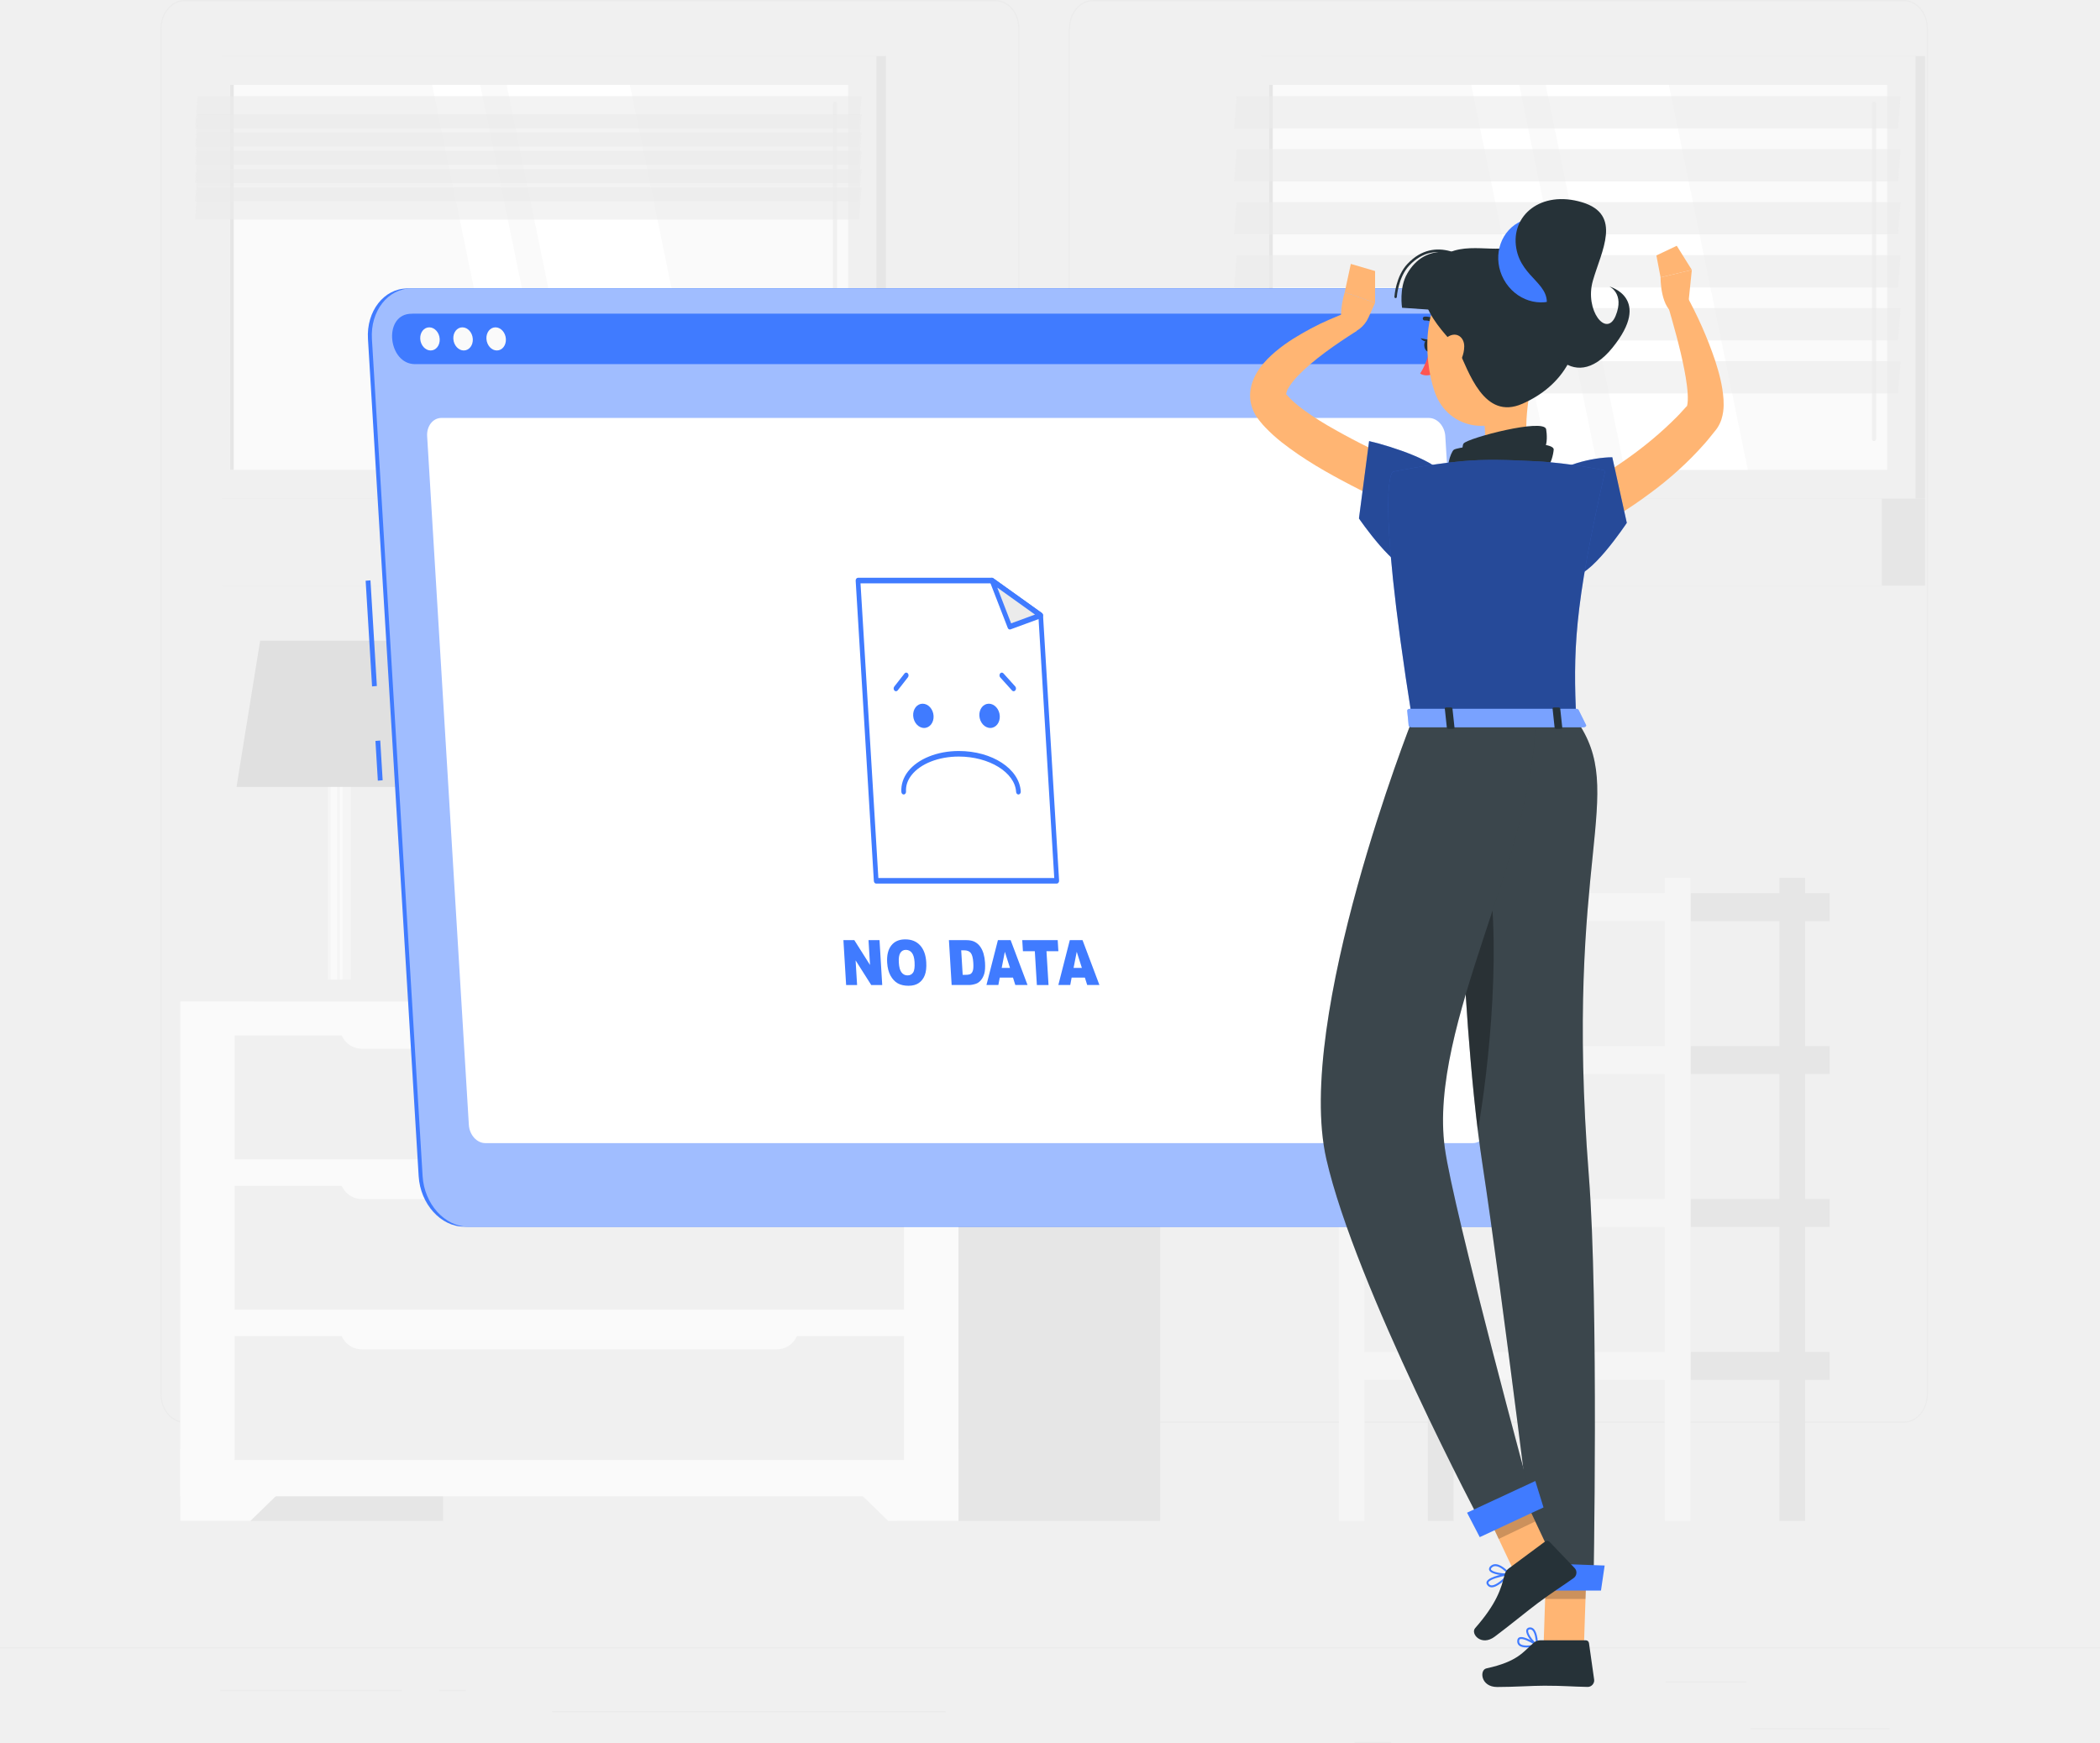
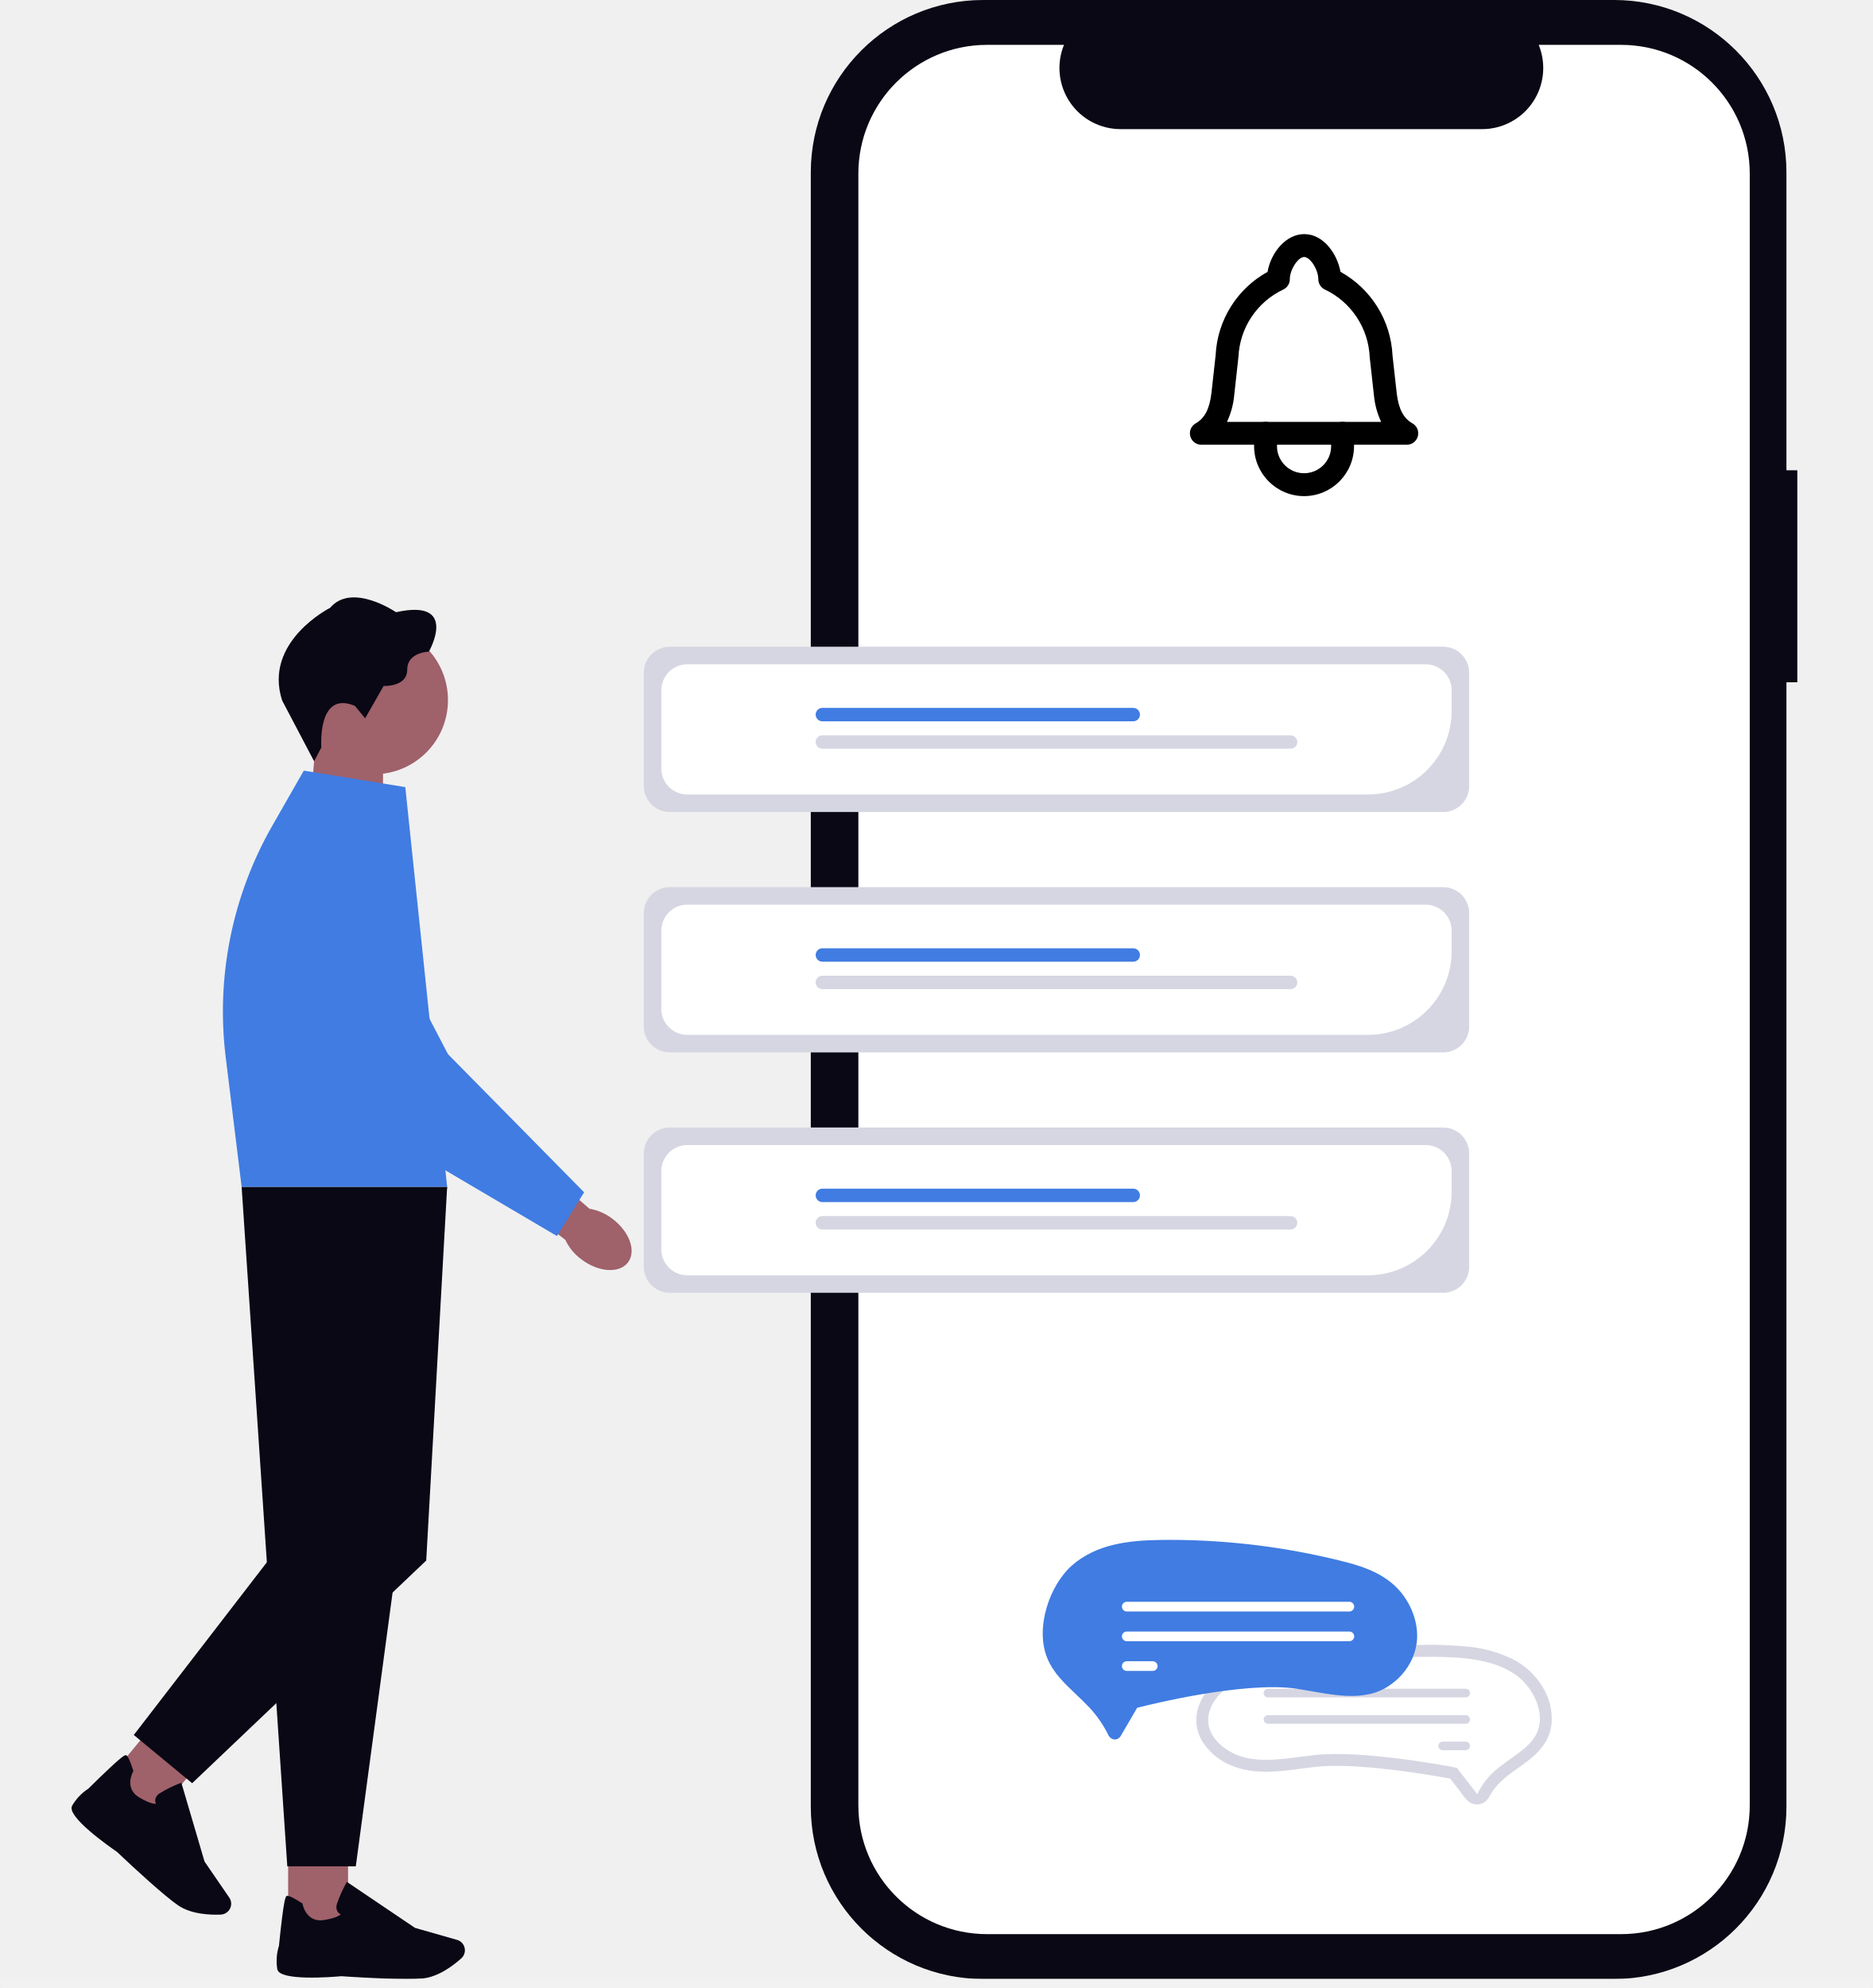
- <svg xmlns="http://www.w3.org/2000/svg" width="300" height="249" viewBox="0 0 300 249" fill="none">
-   <path d="M300 235.303H0V235.482H300V235.303Z" fill="#EBEBEB" />
-   <path d="M269.94 246.87H250.067V247.049H269.94V246.87Z" fill="#EBEBEB" />
-   <path d="M198.732 248.82H193.516V248.999H198.732V248.82Z" fill="#EBEBEB" />
-   <path d="M249.467 240.198H237.951V240.376H249.467V240.198Z" fill="#EBEBEB" />
-   <path d="M57.391 241.404H31.476V241.583H57.391V241.404Z" fill="#EBEBEB" />
-   <path d="M66.533 241.404H62.734V241.583H66.533V241.404Z" fill="#EBEBEB" />
-   <path d="M135.088 244.439H78.883V244.618H135.088V244.439Z" fill="#EBEBEB" />
-   <path d="M142.209 203.254H26.349C24.461 203.254 22.925 201.414 22.925 199.153V4.102C22.925 1.84 24.461 0 26.349 0H142.209C144.096 0 145.633 1.84 145.633 4.102V199.153C145.633 201.414 144.096 203.254 142.209 203.254ZM26.349 0.18C24.543 0.18 23.075 1.94 23.075 4.102V199.153C23.075 201.316 24.543 203.075 26.349 203.075H142.209C144.014 203.075 145.483 201.316 145.483 199.153V4.102C145.483 1.94 144.014 0.18 142.209 0.18L26.349 0.18Z" fill="#EBEBEB" />
-   <path d="M271.986 203.254H156.127C154.239 203.254 152.703 201.414 152.703 199.153V4.102C152.703 1.84 154.239 0 156.127 0H271.986C273.875 0 275.411 1.84 275.411 4.102V199.153C275.411 201.414 273.875 203.254 271.986 203.254ZM156.127 0.18C154.322 0.18 152.853 1.94 152.853 4.102V199.153C152.853 201.316 154.322 203.075 156.127 203.075H271.986C273.792 203.075 275.261 201.316 275.261 199.153V4.102C275.261 1.94 273.792 0.18 271.986 0.18L156.127 0.18Z" fill="#EBEBEB" />
-   <path d="M180.151 71.245L275 71.245V8L180.151 8V71.245Z" fill="#E6E6E6" />
-   <path d="M177.258 71.245L273.648 71.245V8L177.258 8V71.245Z" fill="#F0F0F0" />
-   <path d="M180.151 83.657L275 83.657V71.245L180.151 71.245V83.657Z" fill="#E6E6E6" />
-   <path d="M172.437 83.657L268.827 83.657V71.245L172.437 71.245V83.657Z" fill="#F0F0F0" />
-   <path d="M269.596 67.119V12.126L181.309 12.126V67.119L269.596 67.119Z" fill="#FAFAFA" />
-   <path d="M249.688 67.12L238.412 12.127H220.815L232.091 67.12H249.688Z" fill="white" />
-   <path d="M267.721 63.013C267.881 63.013 268.012 62.882 268.012 62.719V14.81C268.012 14.648 267.882 14.516 267.721 14.516C267.561 14.516 267.431 14.648 267.431 14.81V62.719C267.431 62.882 267.561 63.013 267.721 63.013Z" fill="#F0F0F0" />
-   <path d="M228.312 67.12L217.036 12.127H210.175L221.452 67.12H228.312Z" fill="white" />
-   <path d="M181.824 67.119V12.126H181.309V67.119H181.824Z" fill="#E6E6E6" />
-   <path opacity="0.6" d="M176.299 18.345H271.148L271.52 13.73H176.672L176.299 18.345Z" fill="#EBEBEB" />
-   <path opacity="0.6" d="M176.299 25.917H271.148L271.52 21.301H176.672L176.299 25.917Z" fill="#EBEBEB" />
-   <path opacity="0.6" d="M176.299 33.489H271.148L271.52 28.873H176.672L176.299 33.489Z" fill="#EBEBEB" />
-   <path opacity="0.6" d="M176.299 41.06H271.148L271.52 36.445H176.672L176.299 41.06Z" fill="#EBEBEB" />
-   <path opacity="0.6" d="M176.299 48.631H271.148L271.52 44.016H176.672L176.299 48.631Z" fill="#EBEBEB" />
-   <path opacity="0.6" d="M176.299 56.204H271.148L271.52 51.588H176.672L176.299 56.204Z" fill="#EBEBEB" />
-   <path d="M261.381 171.286H241.494V175.278H261.381V171.286Z" fill="#E6E6E6" />
-   <path d="M203.983 217.281H207.654V125.411H203.983V217.281Z" fill="#E6E6E6" />
-   <path d="M191.266 175.279H241.494V171.287H191.266V175.279Z" fill="#F5F5F5" />
-   <path d="M261.381 193.133H241.494V197.125H261.381V193.133Z" fill="#E6E6E6" />
-   <path d="M191.266 197.125H241.494V193.133H191.266V197.125Z" fill="#F5F5F5" />
-   <path d="M261.381 127.594H241.494V131.586H261.381V127.594Z" fill="#E6E6E6" />
-   <path d="M191.266 131.586H241.494V127.594H191.266V131.586Z" fill="#F5F5F5" />
-   <path d="M261.381 149.44H241.494V153.432H261.381V149.44Z" fill="#E6E6E6" />
-   <path d="M191.266 153.432H241.494V149.44H191.266V153.432Z" fill="#F5F5F5" />
-   <path d="M254.21 217.281H257.881V125.411H254.21V217.281Z" fill="#E6E6E6" />
-   <path d="M237.823 217.281H241.494V125.411H237.823V217.281Z" fill="#F5F5F5" />
-   <path d="M191.265 217.281H194.937V125.411H191.265V217.281Z" fill="#F5F5F5" />
-   <path d="M25.731 217.282H63.302L63.302 143.057H25.731L25.731 217.282Z" fill="#E6E6E6" />
-   <path d="M35.764 217.281H25.731V207.034H46.283L35.764 217.281Z" fill="#FAFAFA" />
-   <path d="M128.172 217.282H165.744V143.057H128.172V217.282Z" fill="#E6E6E6" />
-   <path d="M25.73 213.755H136.927V143.056H25.73L25.73 213.755Z" fill="#FAFAFA" />
-   <path d="M126.895 217.282H136.928V207.035H116.376L126.895 217.282Z" fill="#FAFAFA" />
-   <path d="M33.513 187.094H129.144V169.401H33.513V187.094Z" fill="#F0F0F0" />
-   <path d="M33.513 208.566H129.144V190.874H33.513V208.566Z" fill="#F0F0F0" />
-   <path d="M51.692 171.292H110.969C112.708 171.292 114.119 169.856 114.119 168.084V167.868H48.541V168.084C48.541 169.856 49.952 171.292 51.692 171.292Z" fill="#FAFAFA" />
-   <path d="M33.513 165.619H129.144V147.926H33.513V165.619Z" fill="#F0F0F0" />
-   <path d="M51.692 149.817H110.969C112.708 149.817 114.119 148.381 114.119 146.609V146.394H48.541V146.609C48.541 148.381 49.952 149.817 51.692 149.817Z" fill="#FAFAFA" />
-   <path d="M51.692 192.765H110.969C112.708 192.765 114.119 191.329 114.119 189.558V189.343H48.541V189.558C48.541 191.329 49.952 192.765 51.692 192.765Z" fill="#FAFAFA" />
-   <path d="M31.716 71.245L126.564 71.245L126.564 8L31.716 8L31.716 71.245Z" fill="#E6E6E6" />
-   <path d="M28.822 71.245L125.212 71.245L125.212 8L28.822 8L28.822 71.245Z" fill="#F0F0F0" />
-   <path d="M31.716 83.657L126.564 83.657V71.245L31.716 71.245V83.657Z" fill="#E6E6E6" />
-   <path d="M24 83.657L120.39 83.657V71.245L24 71.245V83.657Z" fill="#F0F0F0" />
-   <path d="M121.161 67.12L121.161 12.127L32.874 12.127L32.874 67.12L121.161 67.12Z" fill="#FAFAFA" />
-   <path d="M101.252 67.12L89.975 12.127H72.379L83.656 67.12H101.252Z" fill="white" />
-   <path d="M119.285 63.013C119.445 63.013 119.575 62.882 119.575 62.719V14.81C119.575 14.648 119.445 14.516 119.285 14.516C119.125 14.516 118.994 14.648 118.994 14.81V62.719C118.995 62.882 119.125 63.013 119.285 63.013Z" fill="#F0F0F0" />
-   <path d="M79.876 67.12L68.6 12.127H61.74L73.016 67.12H79.876Z" fill="white" />
-   <path d="M33.389 67.12L33.389 12.127H32.873L32.873 67.12H33.389Z" fill="#E6E6E6" />
-   <path opacity="0.6" d="M27.863 18.345H122.712L123.085 13.73H28.236L27.863 18.345Z" fill="#EBEBEB" />
-   <path opacity="0.6" d="M27.863 20.95H122.712L123.085 16.334H28.236L27.863 20.95Z" fill="#EBEBEB" />
-   <path opacity="0.6" d="M27.863 23.554H122.712L123.085 18.939H28.236L27.863 23.554Z" fill="#EBEBEB" />
-   <path opacity="0.6" d="M27.863 26.159H122.712L123.085 21.543H28.236L27.863 26.159Z" fill="#EBEBEB" />
-   <path opacity="0.6" d="M27.863 28.763H122.712L123.085 24.147H28.236L27.863 28.763Z" fill="#EBEBEB" />
-   <path opacity="0.6" d="M27.863 31.367H122.712L123.085 26.751H28.236L27.863 31.367Z" fill="#EBEBEB" />
-   <path d="M46.824 140.788H50.102L50.102 103.573H46.824L46.824 140.788Z" fill="#F5F5F5" />
-   <path d="M47.247 140.762H48.172L48.172 103.547H47.247L47.247 140.762Z" fill="#FAFAFA" />
-   <path d="M48.558 140.762H48.922L48.922 103.547H48.558L48.558 140.762Z" fill="#FAFAFA" />
-   <path d="M36.326 143.056H60.602C60.602 141.336 59.233 139.942 57.543 139.942H39.385C37.695 139.942 36.326 141.336 36.326 143.056Z" fill="#F0F0F0" />
-   <path d="M42.57 126.676C43.089 126.676 43.513 126.243 43.513 125.715V101.315C43.513 100.787 43.088 100.355 42.57 100.355C42.05 100.355 41.627 100.787 41.627 101.315V125.715C41.627 126.244 42.05 126.676 42.57 126.676Z" fill="#F0F0F0" />
-   <path d="M33.786 112.419H63.141L59.764 91.531H37.163L33.786 112.419Z" fill="#E0E0E0" />
-   <path d="M52.922 82.906L52.234 82.965L53.151 98.06L53.838 98.001L52.922 82.906Z" fill="#407BFF" />
-   <path d="M54.321 105.79L53.634 105.849L53.978 111.526L54.665 111.467L54.321 105.79Z" fill="#407BFF" />
-   <path d="M213.735 175.24H66.308C62.973 175.24 60.049 171.997 59.809 168.031L52.565 48.415C52.324 44.45 54.856 41.206 58.191 41.206H205.618C208.952 41.206 211.877 44.45 212.117 48.415L219.361 168.031C219.6 171.997 217.069 175.24 213.735 175.24Z" fill="#407BFF" />
-   <path d="M214.3 175.24H66.873C63.539 175.24 60.614 171.997 60.374 168.031L53.13 48.415C52.89 44.45 55.422 41.206 58.756 41.206H206.183C209.518 41.206 212.442 44.45 212.682 48.415L219.926 168.031C220.166 171.997 217.635 175.24 214.3 175.24Z" fill="#407BFF" />
-   <path opacity="0.5" d="M214.3 175.24H66.873C63.539 175.24 60.614 171.997 60.374 168.031L53.13 48.415C52.89 44.45 55.422 41.206 58.756 41.206H206.183C209.518 41.206 212.442 44.45 212.682 48.415L219.926 168.031C220.166 171.997 217.635 175.24 214.3 175.24Z" fill="white" />
-   <path d="M206.4 44.811H58.974C58.807 44.811 58.643 44.819 58.48 44.834C54.712 45.204 55.481 52.019 59.285 52.019H206.963C210.766 52.019 210.711 45.204 206.897 44.834C206.733 44.819 206.567 44.811 206.4 44.811Z" fill="#407BFF" />
-   <path d="M62.814 48.415C62.869 49.328 62.292 50.068 61.524 50.068C60.757 50.068 60.09 49.328 60.034 48.415C59.979 47.503 60.556 46.763 61.325 46.763C62.093 46.763 62.759 47.502 62.814 48.415Z" fill="#FAFAFA" />
-   <path d="M67.543 48.415C67.598 49.328 67.021 50.068 66.253 50.068C65.485 50.068 64.818 49.328 64.763 48.415C64.708 47.503 65.285 46.763 66.053 46.763C66.82 46.763 67.488 47.502 67.543 48.415Z" fill="#FAFAFA" />
-   <path d="M72.27 48.415C72.326 49.328 71.748 50.068 70.98 50.068C70.213 50.068 69.546 49.328 69.49 48.415C69.435 47.503 70.013 46.763 70.78 46.763C71.548 46.763 72.215 47.502 72.27 48.415Z" fill="#FAFAFA" />
-   <path d="M210.39 163.302H69.334C68.121 163.302 67.065 162.132 66.978 160.689L61.02 62.319C60.933 60.876 61.846 59.706 63.06 59.706H204.116C205.329 59.706 206.385 60.875 206.472 62.319L212.43 160.689C212.517 162.132 211.603 163.302 210.39 163.302Z" fill="white" />
-   <path d="M150.965 125.83L148.669 87.915L141.711 82.935H122.57L125.168 125.83H150.965Z" fill="white" />
-   <path d="M150.966 126.227H125.17C124.995 126.227 124.85 126.067 124.837 125.859L122.239 82.964C122.232 82.854 122.265 82.745 122.328 82.665C122.391 82.584 122.479 82.539 122.572 82.539H141.713C141.773 82.539 141.833 82.558 141.885 82.596L148.842 87.575C148.935 87.642 148.995 87.758 149.003 87.886L151.299 125.802C151.306 125.911 151.273 126.02 151.21 126.1C151.147 126.181 151.058 126.227 150.966 126.227ZM125.48 125.434H150.608L148.35 88.149L141.62 83.332H122.93L125.48 125.434Z" fill="#407BFF" />
-   <path d="M148.669 87.914L141.711 82.935L144.265 89.531L148.669 87.914Z" fill="#EBEBEB" />
-   <path d="M144.265 89.928C144.138 89.928 144.018 89.84 143.963 89.697L141.408 83.101C141.347 82.943 141.379 82.756 141.488 82.64C141.597 82.523 141.758 82.506 141.883 82.596L148.841 87.575C148.953 87.655 149.015 87.807 149 87.963C148.984 88.118 148.893 88.248 148.767 88.293L144.364 89.911C144.332 89.922 144.298 89.928 144.265 89.928ZM142.467 83.939L144.446 89.05L147.858 87.797L142.467 83.939Z" fill="#407BFF" />
-   <path d="M133.368 102.261C133.426 103.218 132.821 103.994 132.016 103.994C131.21 103.994 130.512 103.218 130.454 102.261C130.396 101.304 131.001 100.529 131.806 100.529C132.611 100.529 133.311 101.304 133.368 102.261Z" fill="#407BFF" />
-   <path d="M142.825 102.261C142.883 103.218 142.278 103.994 141.473 103.994C140.668 103.994 139.968 103.218 139.91 102.261C139.852 101.304 140.457 100.529 141.263 100.529C142.068 100.529 142.767 101.304 142.825 102.261Z" fill="#407BFF" />
-   <path d="M145.492 113.499C145.318 113.499 145.172 113.339 145.159 113.131C144.991 110.345 141.316 108.079 136.967 108.079C134.086 108.079 131.5 109.097 130.217 110.736C129.646 111.465 129.382 112.251 129.432 113.073C129.445 113.292 129.307 113.482 129.123 113.497C128.938 113.511 128.779 113.348 128.766 113.13C128.704 112.094 129.036 111.079 129.728 110.195C131.133 108.399 133.907 107.285 136.967 107.285C141.737 107.285 145.628 109.828 145.825 113.073C145.838 113.291 145.7 113.481 145.516 113.497C145.507 113.499 145.499 113.499 145.492 113.499Z" fill="#407BFF" />
-   <path d="M127.999 98.75C127.917 98.75 127.836 98.715 127.771 98.645C127.636 98.496 127.628 98.245 127.753 98.084L129.216 96.212C129.341 96.05 129.552 96.042 129.687 96.19C129.822 96.339 129.83 96.591 129.705 96.751L128.244 98.624C128.177 98.708 128.088 98.75 127.999 98.75Z" fill="#407BFF" />
-   <path d="M144.807 98.75C144.725 98.75 144.644 98.715 144.579 98.644L142.89 96.771C142.755 96.623 142.748 96.371 142.874 96.211C142.999 96.05 143.21 96.042 143.345 96.191L145.034 98.064C145.169 98.213 145.176 98.464 145.05 98.624C144.985 98.708 144.896 98.75 144.807 98.75Z" fill="#407BFF" />
-   <path d="M120.488 134.306H122.044L124.288 137.853L124.074 134.306H125.644L126.032 140.717H124.461L122.229 137.197L122.442 140.717H120.875L120.488 134.306Z" fill="#407BFF" />
-   <path d="M126.737 137.515C126.674 136.468 126.869 135.654 127.325 135.07C127.78 134.487 128.446 134.195 129.321 134.195C130.218 134.195 130.927 134.482 131.447 135.054C131.967 135.627 132.259 136.429 132.321 137.461C132.367 138.21 132.298 138.825 132.115 139.305C131.932 139.784 131.648 140.157 131.263 140.424C130.878 140.691 130.387 140.824 129.789 140.824C129.181 140.824 128.67 140.709 128.258 140.479C127.845 140.249 127.5 139.884 127.222 139.386C126.944 138.888 126.782 138.264 126.737 137.515ZM128.404 137.524C128.443 138.171 128.572 138.636 128.791 138.918C129.011 139.201 129.294 139.342 129.643 139.342C130.001 139.342 130.269 139.204 130.449 138.926C130.628 138.65 130.696 138.152 130.653 137.435C130.616 136.832 130.487 136.391 130.265 136.113C130.043 135.834 129.757 135.695 129.407 135.695C129.071 135.695 128.81 135.837 128.623 136.119C128.437 136.403 128.364 136.871 128.404 137.524Z" fill="#407BFF" />
-   <path d="M135.56 134.306H138.036C138.524 134.306 138.922 134.384 139.233 134.542C139.542 134.699 139.805 134.925 140.019 135.219C140.233 135.514 140.396 135.856 140.508 136.247C140.62 136.638 140.689 137.052 140.716 137.489C140.757 138.174 140.724 138.705 140.615 139.083C140.507 139.46 140.344 139.777 140.126 140.032C139.909 140.287 139.669 140.456 139.407 140.541C139.049 140.658 138.721 140.716 138.425 140.716H135.949L135.56 134.306ZM137.314 135.758L137.526 139.261H137.934C138.283 139.261 138.527 139.215 138.669 139.123C138.811 139.032 138.916 138.871 138.986 138.642C139.055 138.413 139.074 138.042 139.043 137.529C139.002 136.85 138.881 136.385 138.679 136.134C138.478 135.884 138.161 135.759 137.729 135.759H137.314V135.758Z" fill="#407BFF" />
-   <path d="M144.713 139.658H142.821L142.622 140.716H140.921L142.56 134.305H144.377L146.791 140.716H145.046L144.713 139.658ZM144.284 138.272L143.548 135.968L143.099 138.272H144.284Z" fill="#407BFF" />
-   <path d="M146.036 134.306H151.101L151.196 135.889H149.497L149.79 140.717H148.124L147.831 135.889H146.133L146.036 134.306Z" fill="#407BFF" />
-   <path d="M154.983 139.658H153.091L152.892 140.716H151.191L152.829 134.305H154.647L157.061 140.716H155.316L154.983 139.658ZM154.553 138.272L153.819 135.968L153.369 138.272H154.553Z" fill="#407BFF" />
-   <path d="M224.207 70.559C224.822 70.245 225.556 69.839 226.234 69.46C226.924 69.074 227.611 68.671 228.287 68.251C229.636 67.406 230.995 66.571 232.285 65.643C234.889 63.817 237.328 61.79 239.523 59.577C239.81 59.309 240.055 59.012 240.32 58.729L240.713 58.3L240.91 58.086L241.008 57.978C241.034 57.95 241.028 57.956 241.016 57.973L240.994 58.007C240.896 58.194 240.977 58.138 241.015 57.957C241.061 57.783 241.1 57.499 241.112 57.192C241.156 55.919 240.91 54.315 240.61 52.763C239.998 49.62 239.07 46.386 238.153 43.218L240.827 42.023C242.503 45.07 243.899 48.181 245.035 51.555C245.576 53.264 246.073 54.98 246.219 57.087C246.246 57.624 246.257 58.189 246.162 58.847C246.06 59.495 245.9 60.27 245.32 61.149L245.205 61.311L245.116 61.428L245.01 61.56L244.798 61.822L244.373 62.348C244.086 62.694 243.813 63.06 243.508 63.384C241.135 66.068 238.494 68.439 235.675 70.5C234.272 71.544 232.839 72.535 231.35 73.437C230.608 73.894 229.857 74.333 229.094 74.758C228.321 75.196 227.586 75.576 226.707 75.996L224.207 70.559Z" fill="#FFB573" />
-   <path d="M218.085 235.351C218.618 235.351 219.2 235.239 219.607 235.141C219.66 235.128 219.701 235.085 219.71 235.029C219.72 234.975 219.697 234.919 219.651 234.889C219.454 234.757 217.703 233.607 217.032 233.916C216.926 233.965 216.793 234.072 216.76 234.307C216.716 234.618 216.793 234.866 216.986 235.046C217.232 235.274 217.642 235.351 218.085 235.351ZM219.221 234.943C218.217 235.146 217.462 235.111 217.17 234.84C217.046 234.725 217 234.563 217.03 234.345C217.046 234.228 217.1 234.19 217.144 234.17C217.497 234.007 218.507 234.503 219.221 234.943Z" fill="#407BFF" />
-   <path d="M219.576 235.145C219.599 235.145 219.623 235.139 219.645 235.126C219.687 235.101 219.713 235.055 219.713 235.006C219.713 234.934 219.705 233.244 219.078 232.679C218.911 232.529 218.717 232.466 218.5 232.493C218.158 232.535 218.065 232.754 218.04 232.881C217.91 233.542 218.958 234.809 219.508 235.126C219.529 235.139 219.552 235.145 219.576 235.145ZM218.595 232.765C218.707 232.765 218.806 232.805 218.897 232.887C219.271 233.224 219.399 234.173 219.431 234.736C218.882 234.29 218.229 233.338 218.308 232.935C218.321 232.869 218.359 232.791 218.533 232.769C218.553 232.766 218.574 232.765 218.595 232.765Z" fill="#407BFF" />
-   <path d="M219.069 53.026C218.398 56.51 216.984 63.566 219.379 65.892C219.379 65.892 218.443 69.426 212.086 69.426C205.095 69.426 208.745 65.892 208.745 65.892C212.561 64.964 212.462 62.082 211.797 59.375L219.069 53.026Z" fill="#FFB573" />
-   <path d="M207.408 67.295C206.31 67.446 207.244 64.552 207.69 64.252C208.72 63.559 222.044 62.578 221.957 64.224C221.902 64.933 221.575 66.316 220.992 66.785C220.409 67.255 216.987 65.835 207.408 67.295Z" fill="#263238" />
-   <path d="M209.579 66.32C208.707 66.62 208.79 63.704 209.086 63.353C209.773 62.541 220.558 59.721 220.878 61.316C221.001 62.005 221.06 63.382 220.691 63.916C220.321 64.451 217.152 63.567 209.579 66.32Z" fill="#263238" />
-   <path d="M205.568 46.746C205.483 46.751 205.398 46.716 205.34 46.644C204.569 45.684 203.567 45.782 203.557 45.783C203.405 45.8 203.272 45.69 203.256 45.537C203.24 45.384 203.348 45.247 203.498 45.231C203.551 45.225 204.806 45.101 205.763 46.292C205.859 46.411 205.842 46.586 205.725 46.683C205.679 46.722 205.623 46.742 205.568 46.746Z" fill="#263238" />
-   <path d="M204.233 50.176C204.233 50.176 203.643 52.284 202.873 53.349C203.54 53.868 204.553 53.499 204.553 53.499L204.233 50.176Z" fill="#FF5652" />
-   <path d="M204.568 49.324C204.613 49.795 204.405 50.202 204.103 50.233C203.8 50.263 203.519 49.905 203.473 49.434C203.427 48.963 203.636 48.557 203.938 48.526C204.24 48.496 204.522 48.853 204.568 49.324Z" fill="#263238" />
-   <path d="M204.074 48.539L202.932 48.324C202.932 48.324 203.587 49.151 204.074 48.539Z" fill="#263238" />
-   <path d="M226.281 235.006H220.515L220.967 221.41H226.733L226.281 235.006Z" fill="#FFB573" />
-   <path d="M220.059 234.327H226.537C226.772 234.327 226.964 234.493 226.997 234.728L227.735 239.945C227.811 240.486 227.354 240.999 226.81 240.989C224.552 240.95 223.463 240.815 220.615 240.815C218.862 240.815 216.301 241 213.881 241C211.514 241 211.332 238.563 212.34 238.343C216.859 237.354 217.572 235.989 219.095 234.688C219.369 234.453 219.714 234.327 220.059 234.327Z" fill="#263238" />
-   <g opacity="0.2">
-     <path d="M226.735 221.413H220.966L220.736 228.42H226.505L226.735 221.413Z" fill="black" />
+ <svg xmlns="http://www.w3.org/2000/svg" width="753.989" height="800.132" viewBox="0 0 753.989 800.132" role="img" artist="Katerina Limpitsouni" source="https://undraw.co/">
+   <g transform="translate(-633 -135.401)">
+     <g transform="translate(661.796 375.837)">
+       <path d="M339.12,110.866l29.971,9.848V77.59H341.907Z" transform="translate(-243.686 -18.331)" fill="#9f616a" />
+       <ellipse cx="29.855" cy="29.855" rx="29.855" ry="29.855" transform="translate(91.84 11.481)" fill="#9f616a" />
+       <path d="M351.187,69.817l4.112,5,7.441-13.027s9.5.5,9.5-6.565,8.719-7.245,8.719-7.245,12.348-21.551-13.223-15.872c0,0-17.727-12.152-26.55-1.762,0,0-27.033,13.615-19.293,37.319l12.854,24.43,2.914-5.529S335.9,63.344,351.187,69.817Z" transform="translate(-237.094 -26.143)" fill="#090814" />
+       <rect width="24.119" height="34.221" transform="translate(87.21 501.136)" fill="#9f616a" />
+       <path d="M362.8,514.06c2.534,0,4.792-.058,6.5-.219,6.4-.587,12.52-5.321,15.6-8.086a4.367,4.367,0,0,0,1.106-4.93h0a4.332,4.332,0,0,0-2.822-2.5l-16.932-4.838-27.414-18.5-.311.553a48.854,48.854,0,0,0-3.709,8.328,3.706,3.706,0,0,0,.265,3.087,2.948,2.948,0,0,0,1.267,1.06c-.5.518-2.05,1.578-6.842,2.338-6.992,1.106-8.466-6.139-8.524-6.439l-.046-.242-.207-.138c-3.329-2.142-5.379-3.121-6.082-2.914-.438.127-1.175.357-3.168,20.088a20.285,20.285,0,0,0-.645,9.5c1.025,4.723,21.666,3.1,25.8,2.73.115.012,15.573,1.117,26.158,1.117h0Z" transform="translate(-227.976 42.007)" fill="#090814" />
+       <rect width="24.119" height="34.221" transform="matrix(-0.771, -0.637, 0.637, -0.771, 32.903, 491.586)" fill="#9f616a" />
+       <path d="M429.983,487.187c1.958,1.613,3.732,3.006,5.137,3.974,5.31,3.628,13.039,3.882,17.162,3.709a4.38,4.38,0,0,0,4-3.1h0a4.37,4.37,0,0,0-.576-3.732l-9.963-14.525-9.33-31.721-.587.23a49.012,49.012,0,0,0-8.167,4.054,3.714,3.714,0,0,0-1.762,2.546,2.939,2.939,0,0,0,.3,1.636c-.714.081-2.58-.092-6.761-2.557-6.093-3.594-2.615-10.125-2.453-10.4l.115-.219-.069-.23c-1.2-3.778-2.154-5.828-2.833-6.116-.426-.184-1.129-.484-15.239,13.465a20.1,20.1,0,0,0-6.554,6.911c-2.223,4.3,14.72,16.206,18.141,18.544.081.081,11.288,10.781,19.443,17.531h0Z" transform="translate(-392.198 35.281)" fill="#090814" />
+       <path d="M399.446,232.11H316.71l18.383,273.479h27.575l36.766-273.48h0Z" transform="translate(-248.229 5.13)" fill="#090814" />
+       <path d="M426.007,247.176l16.851-15.066-8.42,150.406L340.207,472.14l-23.5-19.408,54.908-71.241Z" transform="translate(-291.642 5.13)" fill="#090814" />
+       <path d="M390.129,93.315,349.273,86.68,336.58,108.864a150.668,150.668,0,0,0-18.752,93.114l6.416,52.213H406.98L390.129,93.315h0Z" transform="translate(-255.763 -16.951)" fill="#407CE2" />
+       <path d="M300.064,246.982c6.865,5.195,9.618,13.039,6.151,17.531s-11.852,3.928-18.717-1.267a20.682,20.682,0,0,1-6.473-7.844l-28.8-22.369L263.54,219.35l27.195,23.509a21.182,21.182,0,0,1,9.353,4.124h-.023Z" transform="translate(-82.226 3.192)" fill="#9f616a" />
+       <path d="M403.463,251.421,348.635,195.8,315.889,132.99a24.943,24.943,0,1,0-42.606,25.755l47.1,67.728.069.1,72.059,42.434,10.942-17.6h.012Z" transform="translate(-197.085 -11.958)" fill="#407CE2" />
+     </g>
+     <g transform="translate(959.417 135.401)">
+       <path d="M663.52,268.471h-4.38V148.58a69.39,69.39,0,0,0-69.39-69.39h-254a69.39,69.39,0,0,0-69.39,69.39V806.3a69.39,69.39,0,0,0,69.39,69.39h254a69.39,69.39,0,0,0,69.39-69.39v-452.5h4.38Z" transform="translate(-266.362 -79.19)" fill="#090814" />
+       <path d="M590.9,95.686H557.751a24.619,24.619,0,0,1-22.8,33.918H389.428a24.619,24.619,0,0,1-22.8-33.918H335.669a51.82,51.82,0,0,0-51.82,51.82V804.264a51.819,51.819,0,0,0,51.818,51.819H590.893a51.82,51.82,0,0,0,51.82-51.82V147.506A51.819,51.819,0,0,0,590.9,95.686Z" transform="translate(-264.702 -77.63)" fill="#fff" />
+     </g>
+     <path d="M996.259,449.177H684.893a10.476,10.476,0,0,1-10.464-10.464v-45.6a10.476,10.476,0,0,1,10.464-10.464H996.259a10.476,10.476,0,0,1,10.464,10.464v45.6a10.476,10.476,0,0,1-10.464,10.465Z" transform="translate(217.75 13.047)" fill="#d6d6e3" />
+     <path d="M965.076,441.187H691.023a10.476,10.476,0,0,1-10.464-10.464v-31.48a10.476,10.476,0,0,1,10.464-10.464H988.27a10.477,10.477,0,0,1,10.464,10.464v8.285a33.7,33.7,0,0,1-33.659,33.659Z" transform="translate(218.68 13.979)" fill="#fff" />
+     <path d="M862.352,409.422H737.207a2.7,2.7,0,0,1,0-5.4H862.352a2.7,2.7,0,1,1,0,5.4Z" transform="translate(226.872 16.293)" fill="#407CE2" />
+     <path d="M925.7,419h-188.5a2.7,2.7,0,1,1,0-5.4H925.7a2.7,2.7,0,1,1,0,5.4Z" transform="translate(226.872 17.748)" fill="#d6d6e3" />
+     <path d="M996.259,533.177H684.893a10.476,10.476,0,0,1-10.464-10.464v-45.6a10.477,10.477,0,0,1,10.464-10.464H996.259a10.476,10.476,0,0,1,10.464,10.464v45.6a10.476,10.476,0,0,1-10.464,10.464Z" transform="translate(217.75 25.801)" fill="#d6d6e3" />
+     <path d="M965.076,525.187H691.023a10.476,10.476,0,0,1-10.464-10.464v-31.48a10.476,10.476,0,0,1,10.464-10.464H988.27a10.477,10.477,0,0,1,10.464,10.464v8.285a33.7,33.7,0,0,1-33.659,33.659Z" transform="translate(218.68 26.733)" fill="#fff" />
+     <path d="M862.352,493.422H737.207a2.7,2.7,0,0,1,0-5.4H862.352a2.7,2.7,0,1,1,0,5.4Z" transform="translate(226.872 29.047)" fill="#407CE2" />
+     <path d="M925.7,503h-188.5a2.7,2.7,0,1,1,0-5.4H925.7a2.7,2.7,0,1,1,0,5.4Z" transform="translate(226.872 30.502)" fill="#d6d6e3" />
+     <path d="M996.259,617.177H684.893a10.476,10.476,0,0,1-10.464-10.464v-45.6a10.476,10.476,0,0,1,10.464-10.464H996.259a10.477,10.477,0,0,1,10.464,10.464v45.6a10.476,10.476,0,0,1-10.464,10.464Z" transform="translate(217.75 38.555)" fill="#d6d6e3" />
+     <path d="M965.076,609.187H691.023a10.476,10.476,0,0,1-10.464-10.464v-31.48a10.477,10.477,0,0,1,10.464-10.464H988.27a10.477,10.477,0,0,1,10.464,10.464v8.285A33.7,33.7,0,0,1,965.076,609.187Z" transform="translate(218.68 39.486)" fill="#fff" />
+     <path d="M862.352,577.422H737.207a2.7,2.7,0,1,1,0-5.4H862.352a2.7,2.7,0,1,1,0,5.4Z" transform="translate(226.872 41.801)" fill="#407CE2" />
+     <path d="M925.7,587h-188.5a2.7,2.7,0,1,1,0-5.4H925.7a2.7,2.7,0,1,1,0,5.4Z" transform="translate(226.872 43.256)" fill="#d6d6e3" />
+     <g transform="translate(1112.037 229.628)">
+       <path d="M87.317,81.006H4.607a4.607,4.607,0,0,1-2.27-8.616c3.607-2.042,5.555-5.76,6.317-12.053l1.713-15.462a40.528,40.528,0,0,1,20.9-33.451c1.282-7.567,7.268-15.2,14.736-15.2,7.94,0,13.372,8.184,14.625,15.183A40.7,40.7,0,0,1,81.58,45.167l1.7,15.215c.757,6.25,2.7,9.967,6.307,12.008a4.607,4.607,0,0,1-2.27,8.616ZM14.934,71.791H76.99a31.973,31.973,0,0,1-2.863-10.347L72.4,45.891a31.658,31.658,0,0,0-18.068-27.36,4.607,4.607,0,0,1-2.638-4.165c0-3.836-3.242-8.923-5.686-8.923-2.466,0-5.731,5.017-5.776,8.844a4.615,4.615,0,0,1-2.725,4.285A31.516,31.516,0,0,0,19.548,45.6L17.807,61.4A32.117,32.117,0,0,1,14.934,71.791Z" transform="translate(0 3.771)" />
+       <path d="M25.115,42.892A20.138,20.138,0,0,1,5,22.777V17.607a4.607,4.607,0,1,1,9.215,0v5.169a10.9,10.9,0,1,0,21.8,0V17.607a4.607,4.607,0,0,1,9.215,0v5.169A20.138,20.138,0,0,1,25.115,42.892Z" transform="translate(20.847 62.562)" />
+     </g>
+     <path d="M650,259.482a17.1,17.1,0,0,0,2.211,7.289,24.671,24.671,0,0,0,12.262,10.17c6.2,2.538,13.117,2.616,19.7,2.05,6.114-.526,12.165-1.744,18.3-2a127.518,127.518,0,0,1,14.229.339c9.182.652,18.326,1.861,27.412,3.327q3.691.588,7.366,1.264a3.646,3.646,0,0,1,.684.127c.044.018.116,0,.157.03.074.047-.3-.118-.073.069a6.788,6.788,0,0,1,.839,1.08l3.355,4.318a20.406,20.406,0,0,0,3.1,3.719,5.611,5.611,0,0,0,6.211.433,6.207,6.207,0,0,0,2.31-2.624,22.64,22.64,0,0,1,2.747-3.965c3.992-4.657,9.54-7.521,14.18-11.44a25.258,25.258,0,0,0,5.671-6.483,18.332,18.332,0,0,0,2.343-7.28,24.35,24.35,0,0,0-3.73-14.949,29.862,29.862,0,0,0-12.122-11.1,52.331,52.331,0,0,0-18.06-4.949,163.637,163.637,0,0,0-19.95-.661q-11.188.125-22.335.984-11.163.864-22.237,2.456a194.042,194.042,0,0,0-21.19,3.882c-6.126,1.592-12.235,4.081-16.81,8.59C652.5,248.178,649.67,253.664,650,259.482Z" transform="translate(464.641 569.208)" fill="#d6d6e3" />
+     <path d="M688.491,244.693c-6.613,1.22-13.535,2.714-19.084,6.332-5.488,3.579-8.825,9.205-8.5,14.334.474,7.491,8.439,13.094,15.693,14.561,6.948,1.405,14.186.454,21.848-.555,1.7-.223,3.449-.454,5.184-.654,18.862-2.18,54.278,4.535,55.777,4.822l1.557.3,8.244,10.609a29.9,29.9,0,0,1,8.6-10.663c1.586-1.267,3.241-2.444,4.841-3.583,4.083-2.9,7.939-5.646,10.068-9.414,4.635-8.205-.842-19.647-8.657-24.783-8.8-5.787-20.407-6.694-31.634-6.814q-1.754-.019-3.51-.019a333.633,333.633,0,0,0-60.383,5.517Z" transform="translate(458.516 563.065)" fill="#fff" />
+     <path d="M711.786,270.216a1.732,1.732,0,0,1,1.73-1.734H793.13a1.732,1.732,0,1,1,0,3.464H713.516A1.732,1.732,0,0,1,711.786,270.216Z" transform="translate(429.944 546.61)" fill="#d6d6e3" />
+     <path d="M711.786,294.453a1.732,1.732,0,0,1,1.73-1.734h79.617a1.732,1.732,0,0,1,0,3.464H713.516A1.732,1.732,0,0,1,711.786,294.453Z" transform="translate(429.944 533.006)" fill="#d6d6e3" />
+     <path d="M872.12,318.69a1.732,1.732,0,0,1,1.73-1.734h9.278a1.732,1.732,0,0,1,0,3.464h-9.278A1.732,1.732,0,0,1,872.12,318.69Z" transform="translate(339.945 519.401)" fill="#d6d6e3" />
+     <path d="M538.081,258.042c-.043,0-.087,0-.131,0a3.131,3.131,0,0,1-2.558-1.94,45.565,45.565,0,0,0-7.566-10.93c-1.776-1.893-3.631-3.652-5.426-5.355-4.629-4.389-8.989-8.523-11.409-14.236-5.276-12.456.937-29.8,9.814-37.585,9.957-8.726,23.053-10.095,35.722-10.274q1.975-.028,3.952-.028h0a285.784,285.784,0,0,1,68.057,8.3c7.465,1.837,15.279,4.087,21.559,9.547,6.242,5.428,10.036,13.976,9.666,21.777-.541,11.389-9.594,19.9-17.838,22.123-7.858,2.119-16.021.687-24.662-.83-1.908-.334-3.88-.681-5.831-.981-21.2-3.268-61.026,6.8-62.711,7.235l-1.672.427-6.486,11.13a2.925,2.925,0,0,1-2.481,1.625Z" transform="translate(543.744 577.478)" fill="#407CE2" />
+     <path d="M673.283,215.085H583.677a1.95,1.95,0,0,1,0-3.9h89.606a1.95,1.95,0,0,1,0,3.9Z" transform="translate(502.948 568.904)" fill="#fff" />
+     <path d="M673.281,242.364H583.675a1.95,1.95,0,0,1,0-3.9h89.61a1.95,1.95,0,1,1,0,3.9Z" transform="translate(502.951 553.592)" fill="#fff" />
+     <path d="M594.12,269.643H583.677a1.95,1.95,0,0,1,0-3.9H594.12a1.95,1.95,0,1,1,0,3.9Z" transform="translate(502.948 538.28)" fill="#fff" />
+     <path d="M15.18,489a1.677,1.677,0,0,0,1.506,1.814H767.663a1.845,1.845,0,0,0,0-3.628H16.686A1.677,1.677,0,0,0,15.18,489Z" transform="translate(617.82 444.714)" fill="#f2f2f2" />
  </g>
-   <path d="M203.339 74.038C199.771 72.616 196.368 71.069 192.979 69.304C189.595 67.541 186.264 65.663 183.063 63.154C182.266 62.516 181.478 61.818 180.707 61.002C180.515 60.792 180.323 60.597 180.135 60.356C179.936 60.102 179.787 59.953 179.529 59.563C179.064 58.882 178.704 57.967 178.608 57.033C178.518 56.099 178.683 55.207 178.946 54.495C179.209 53.771 179.554 53.18 179.915 52.668C180.638 51.642 181.44 50.883 182.248 50.201C183.861 48.842 185.567 47.853 187.275 46.929C188.129 46.468 188.999 46.053 189.88 45.67C190.766 45.281 191.629 44.919 192.569 44.59L193.791 47.29C190.788 49.217 187.678 51.336 185.391 53.71C184.836 54.298 184.35 54.914 184.044 55.456C183.716 56.007 183.72 56.42 183.776 56.389C183.804 56.389 183.793 56.376 183.873 56.457L184.147 56.757C184.251 56.882 184.396 57.01 184.526 57.139C185.066 57.653 185.7 58.169 186.384 58.66C187.75 59.65 189.256 60.577 190.813 61.443C192.365 62.32 193.961 63.16 195.587 63.957C198.831 65.539 202.194 67.061 205.495 68.452L203.339 74.038Z" fill="#FFB573" />
-   <path d="M195.488 45.376L196.442 43.271L192.108 41.739C192.108 41.739 190.758 45.876 192.367 47.785C193.736 47.562 194.907 46.659 195.488 45.376Z" fill="#FFB573" />
-   <path d="M196.441 38.719L192.976 37.702L192.107 41.737L196.441 43.27V38.719Z" fill="#FFB573" />
-   <path d="M241.185 43.474L241.69 38.555L237.224 39.623C237.224 39.623 237.158 44.235 239.521 44.97L241.185 43.474Z" fill="#FFB573" />
-   <path d="M239.538 35.11L236.628 36.493L237.223 39.623L241.69 38.554L239.538 35.11Z" fill="#FFB573" />
-   <path d="M219.975 46.149C220.185 51.971 220.396 54.432 217.812 57.69C213.925 62.591 206.854 61.581 204.94 55.939C203.217 50.86 203.162 42.191 208.504 39.33C213.767 36.512 219.765 40.325 219.975 46.149Z" fill="#FFB573" />
-   <path d="M217.485 57.679C223.099 55.209 226.792 50 225.233 41.856C223.742 34.064 218.576 33.294 216.442 34.911C214.308 36.527 208.988 34.118 205.796 36.853C200.265 41.592 205.494 46.702 208.218 49.729C209.846 53.134 211.977 60.103 217.485 57.679Z" fill="#263238" />
-   <path d="M215.154 40.458C217.049 43.251 220.682 44.04 223.27 42.219C225.859 40.4 226.421 36.66 224.527 33.867C222.632 31.074 218.999 30.285 216.41 32.105C213.822 33.925 213.26 37.665 215.154 40.458Z" fill="#407BFF" />
-   <path d="M216.61 35.457C215.8 30.762 220.163 27.141 225.997 28.891C231.831 30.64 228.745 35.907 227.549 40.112C226.352 44.318 229.492 48.324 230.804 45.121C232.116 41.918 229.911 40.929 229.911 40.929C229.911 40.929 236.106 42.564 230.351 49.675C224.596 56.786 219.386 48.934 220.795 44.3C221.934 40.555 217.376 39.894 216.61 35.457Z" fill="#263238" />
-   <path d="M210.781 37.23C208.117 35.816 203.607 34.672 201.04 39.069C199.826 41.147 200.296 43.967 200.296 43.967L208.137 44.498L210.781 37.23Z" fill="#263238" />
-   <path d="M199.374 42.588C199.37 42.588 199.367 42.588 199.363 42.587C199.268 42.582 199.196 42.498 199.202 42.402C199.209 42.283 199.399 39.463 201.07 37.694C205.11 33.421 209.847 36.965 211.203 38.154C211.275 38.217 211.283 38.328 211.221 38.401C211.158 38.475 211.05 38.483 210.978 38.42C209.68 37.282 205.149 33.885 201.318 37.937C199.735 39.612 199.547 42.395 199.545 42.423C199.54 42.516 199.464 42.588 199.374 42.588Z" fill="#263238" />
-   <path d="M209.176 49.497C209.168 50.631 208.669 51.741 208.037 52.495C207.086 53.627 205.995 53.069 205.745 51.813C205.52 50.683 205.743 48.732 206.946 48.048C208.13 47.374 209.186 48.201 209.176 49.497Z" fill="#FFB573" />
-   <path d="M207.937 102.833C207.937 102.833 208.304 143.589 211.776 166.3C214.581 184.644 219.771 227.065 219.771 227.065H227.634C227.634 227.065 228.402 186.112 226.978 167.969C223.376 122.058 232.672 113.475 225.171 102.833H207.937Z" fill="#263238" />
-   <path opacity="0.1" d="M207.937 102.833C207.937 102.833 208.304 143.589 211.776 166.3C214.581 184.644 219.771 227.065 219.771 227.065H227.634C227.634 227.065 228.402 186.112 226.978 167.969C223.376 122.058 232.672 113.475 225.171 102.833H207.937Z" fill="white" />
-   <path opacity="0.3" d="M212.07 121.322C214.831 133.624 212.628 152.998 211.12 161.529C209.523 148.575 208.718 131.787 208.318 119.486C209.743 117.13 211.093 116.976 212.07 121.322Z" fill="black" />
-   <path d="M218.696 227.222H228.711L229.237 223.645L218.639 223.28L218.696 227.222Z" fill="#407BFF" />
-   <path d="M221.553 68.43C222.495 66.522 227.56 65.322 230.328 65.326L232.4 74.695C232.4 74.695 226.884 83.029 224.591 82.145C221.882 81.103 219.535 72.516 221.553 68.43Z" fill="#407BFF" />
-   <path opacity="0.4" d="M221.553 68.43C222.495 66.522 227.56 65.322 230.328 65.326L232.4 74.695C232.4 74.695 226.884 83.029 224.591 82.145C221.882 81.103 219.535 72.516 221.553 68.43Z" fill="black" />
-   <path d="M215.716 224.932C215.741 224.891 215.743 224.838 215.72 224.795C215.694 224.743 215.637 224.713 215.579 224.722C215.29 224.766 212.742 225.179 212.397 225.919C212.331 226.063 212.34 226.214 212.424 226.357C212.565 226.596 212.764 226.731 213.015 226.757C213.85 226.844 215.056 225.665 215.7 224.954C215.706 224.947 215.711 224.94 215.716 224.932ZM212.659 226.009C212.894 225.616 214.212 225.254 215.218 225.065C214.31 226.005 213.51 226.528 213.042 226.479C212.878 226.462 212.753 226.375 212.658 226.214C212.62 226.151 212.616 226.097 212.644 226.038C212.649 226.028 212.654 226.018 212.659 226.009Z" fill="#407BFF" />
-   <path d="M215.716 224.931C215.722 224.923 215.726 224.913 215.729 224.903C215.745 224.857 215.734 224.805 215.703 224.768C215.66 224.716 214.639 223.519 213.698 223.456C213.41 223.437 213.158 223.524 212.948 223.716C212.665 223.974 212.689 224.198 212.76 224.34C213.058 224.941 214.889 225.151 215.628 224.995C215.665 224.986 215.696 224.963 215.716 224.931ZM213.021 224.049C213.043 224.013 213.077 223.971 213.13 223.922C213.285 223.781 213.465 223.719 213.68 223.734C214.298 223.775 215.001 224.426 215.321 224.758C214.505 224.828 213.182 224.576 213.003 224.215C212.993 224.193 212.966 224.14 213.021 224.049Z" fill="#407BFF" />
-   <path d="M221.726 222.445L216.453 224.831L214.102 219.85L211.031 213.329L210.671 212.57L215.939 210.181L216.347 211.035L219.324 217.351L221.726 222.445Z" fill="#FFB573" />
-   <path opacity="0.2" d="M219.323 217.349L214.102 219.848L211.031 213.328L216.346 211.034L219.323 217.349Z" fill="black" />
-   <path d="M201.753 102.833C201.753 102.833 184.905 145.475 189.472 165.555C193.599 183.703 211.847 218.071 211.847 218.071L218.904 214.464C218.904 214.464 207.622 172.977 206.398 163.964C204.017 146.428 219.323 121.674 219.323 102.833H201.753Z" fill="#263238" />
-   <path opacity="0.1" d="M201.753 102.833C201.753 102.833 184.905 145.475 189.472 165.555C193.599 183.703 211.847 218.071 211.847 218.071L218.904 214.464C218.904 214.464 207.622 172.977 206.398 163.964C204.017 146.428 219.323 121.674 219.323 102.833H201.753Z" fill="white" />
-   <path d="M215.511 224.083L220.748 220.202C220.939 220.06 221.19 220.08 221.352 220.25L224.965 224.027C225.339 224.419 225.266 225.108 224.821 225.426C222.972 226.747 222.014 227.29 219.711 228.997C218.294 230.047 215.47 232.369 213.513 233.82C211.6 235.238 210.044 233.377 210.732 232.594C213.814 229.087 214.463 226.917 214.941 224.953C215.027 224.599 215.232 224.29 215.511 224.083Z" fill="#263238" />
-   <path d="M211.393 219.59L220.501 215.348L219.332 211.57L209.579 216.099L211.393 219.59Z" fill="#407BFF" />
-   <path d="M206.224 67.951C205.468 65.96 198.888 63.776 195.587 63.013L194.137 74.066C194.137 74.066 199.528 81.955 201.895 81.302C204.69 80.532 207.843 72.218 206.224 67.951Z" fill="#407BFF" />
-   <path opacity="0.4" d="M206.224 67.951C205.468 65.96 198.888 63.776 195.587 63.013L194.137 74.066C194.137 74.066 199.528 81.955 201.895 81.302C204.69 80.532 207.843 72.218 206.224 67.951Z" fill="black" />
-   <path d="M198.996 67.395C198.996 67.395 196.249 68.38 201.752 102.832C211.045 102.832 220.649 102.832 225.171 102.832C224.777 93.127 224.766 87.143 229.322 67.225C229.322 67.225 224.415 66.138 219.377 65.891C215.436 65.698 212.207 65.57 208.742 65.892C204.176 66.316 198.996 67.395 198.996 67.395Z" fill="#407BFF" />
-   <path opacity="0.4" d="M198.996 67.395C198.996 67.395 196.249 68.38 201.752 102.832C211.045 102.832 220.649 102.832 225.171 102.832C224.777 93.127 224.766 87.143 229.322 67.225C229.322 67.225 224.415 66.138 219.377 65.891C215.436 65.698 212.207 65.57 208.742 65.892C204.176 66.316 198.996 67.395 198.996 67.395Z" fill="black" />
-   <path d="M225.523 101.432L226.579 103.566C226.661 103.732 226.468 103.901 226.197 103.901H201.637C201.426 103.901 201.251 103.796 201.238 103.66L201.027 101.526C201.012 101.378 201.195 101.253 201.426 101.253H225.141C225.316 101.254 225.47 101.326 225.523 101.432Z" fill="#407BFF" />
-   <path opacity="0.3" d="M225.523 101.432L226.579 103.566C226.661 103.732 226.468 103.901 226.197 103.901H201.637C201.426 103.901 201.251 103.796 201.238 103.66L201.027 101.526C201.012 101.378 201.195 101.253 201.426 101.253H225.141C225.316 101.254 225.47 101.326 225.523 101.432Z" fill="white" />
-   <path d="M222.337 104.132H222.972C223.098 104.132 223.195 104.065 223.186 103.985L222.888 101.212C222.879 101.131 222.769 101.065 222.642 101.065H222.007C221.881 101.065 221.785 101.132 221.794 101.212L222.091 103.985C222.1 104.066 222.211 104.132 222.337 104.132Z" fill="#263238" />
-   <path d="M206.942 104.132H207.577C207.703 104.132 207.8 104.065 207.791 103.985L207.493 101.212C207.484 101.131 207.374 101.065 207.247 101.065H206.612C206.486 101.065 206.39 101.132 206.399 101.212L206.696 103.985C206.705 104.066 206.815 104.132 206.942 104.132Z" fill="#263238" />
</svg>
